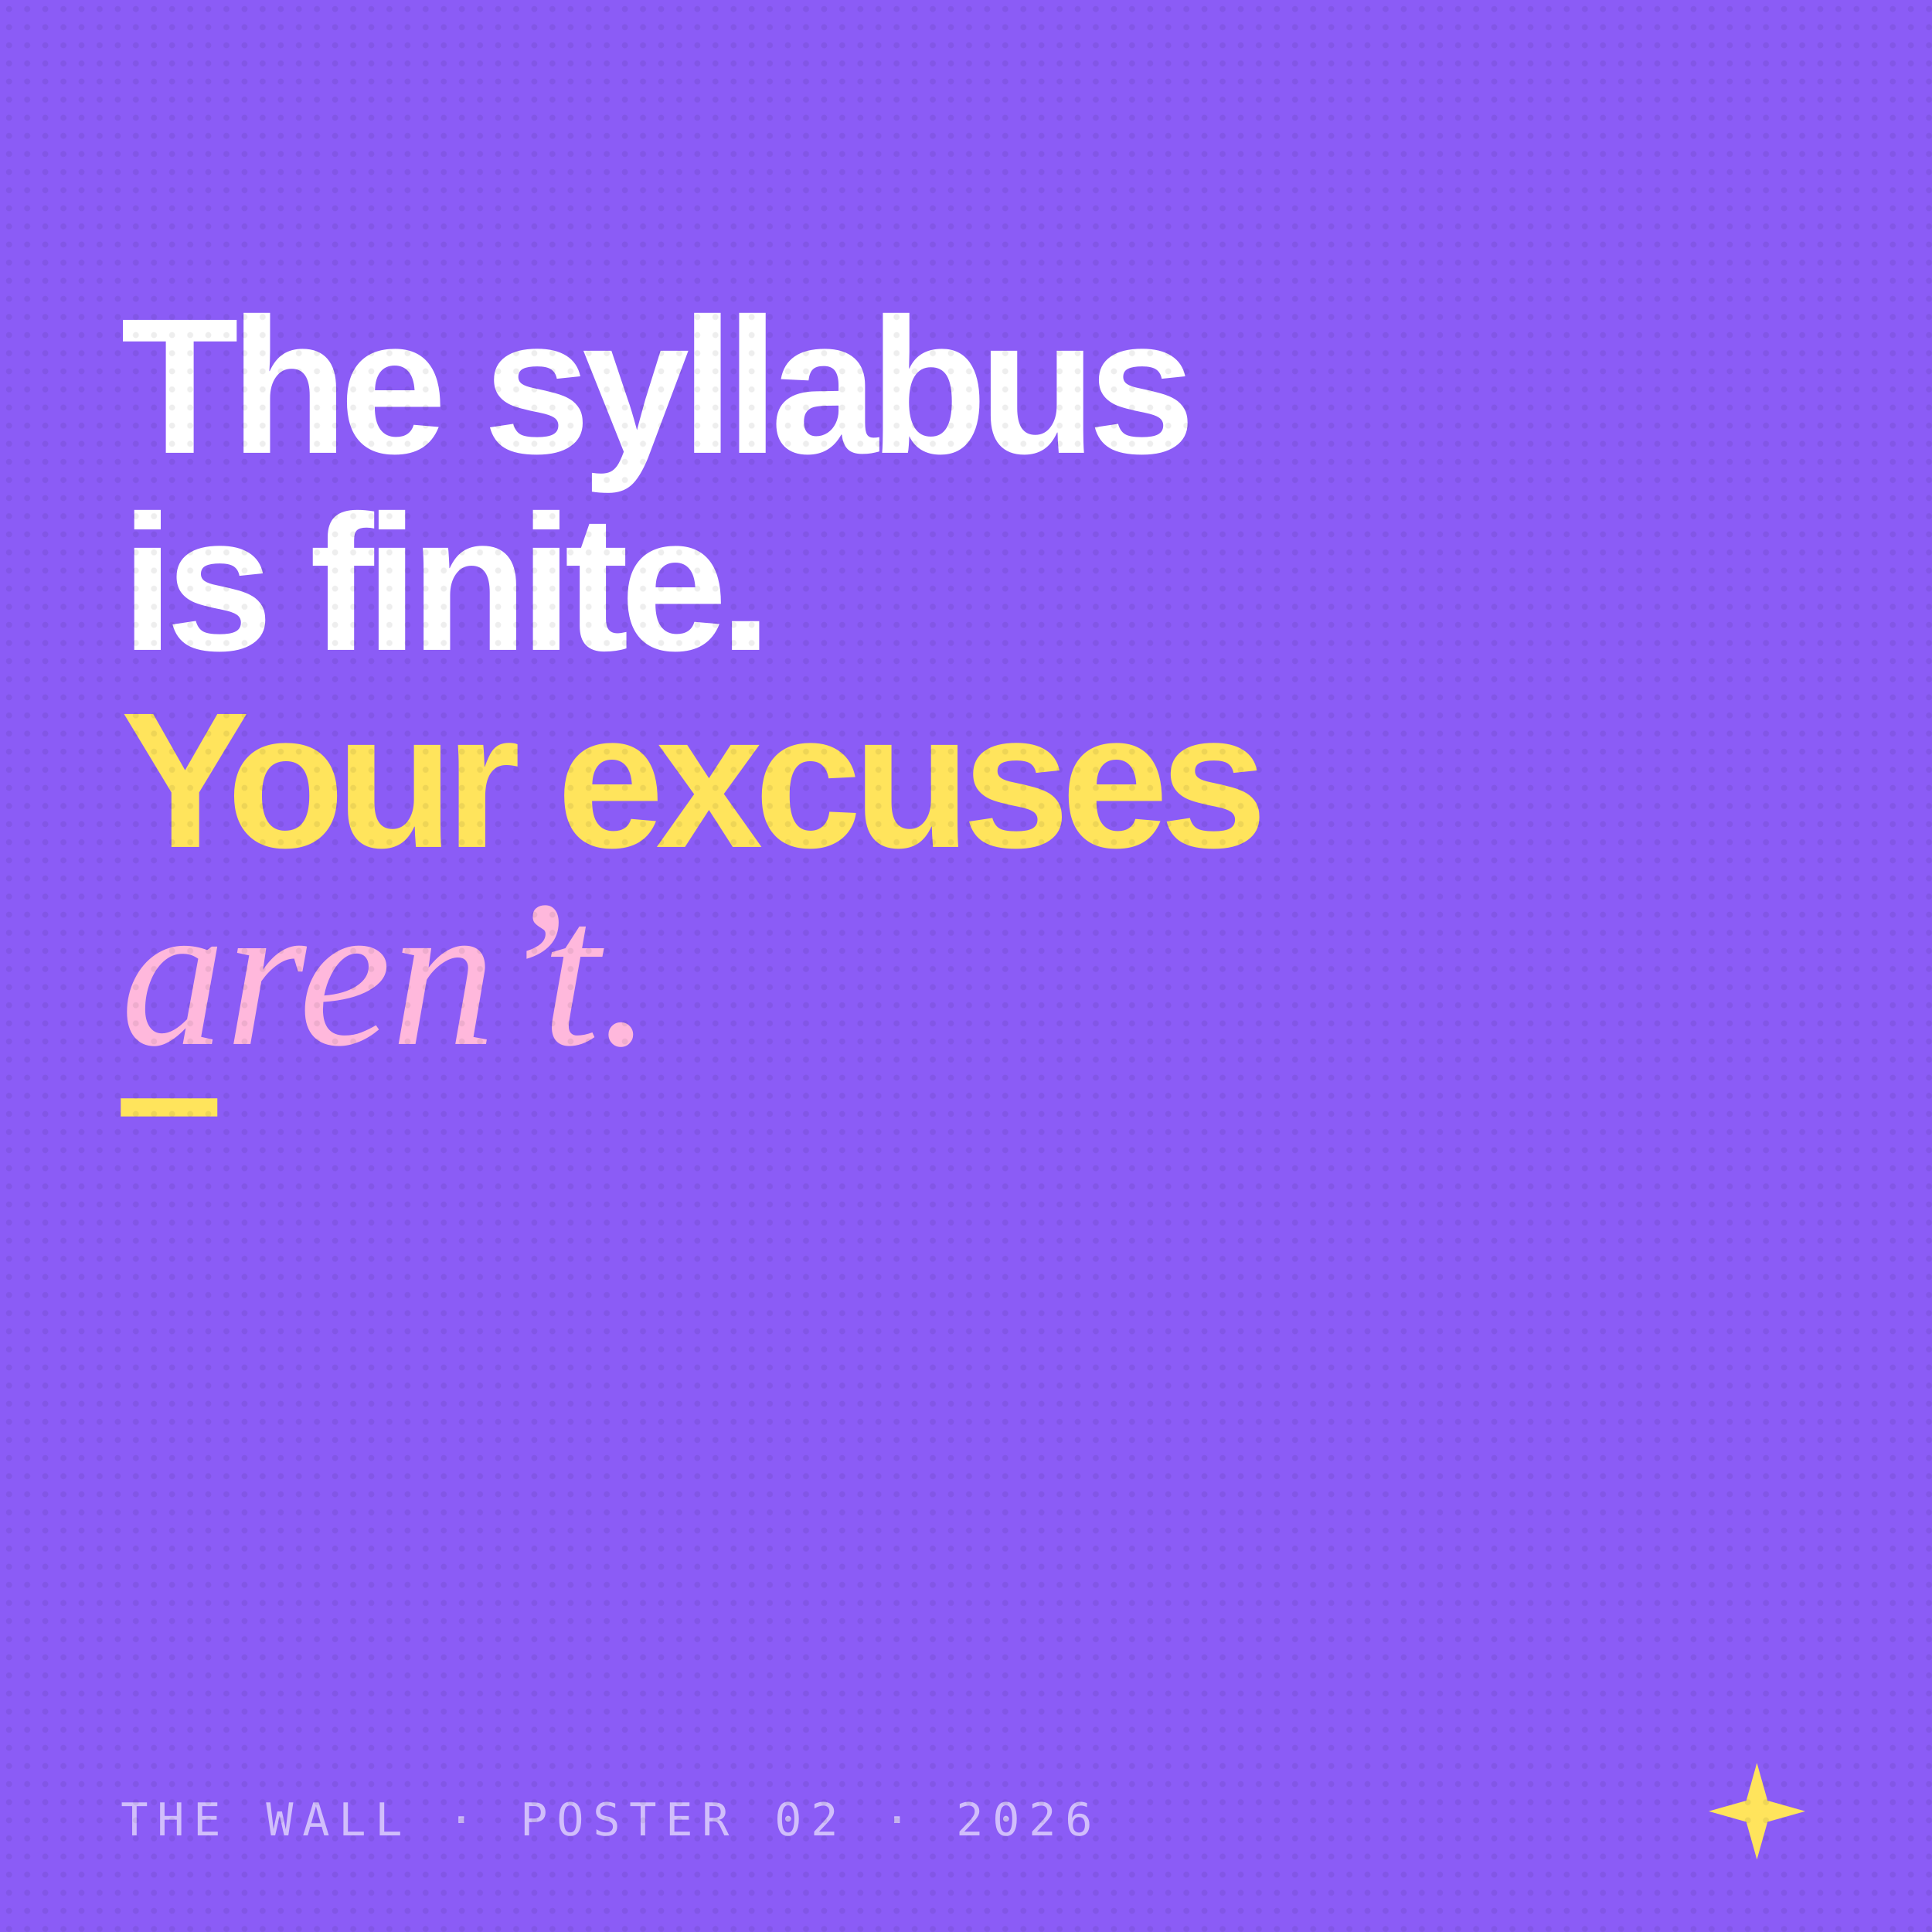
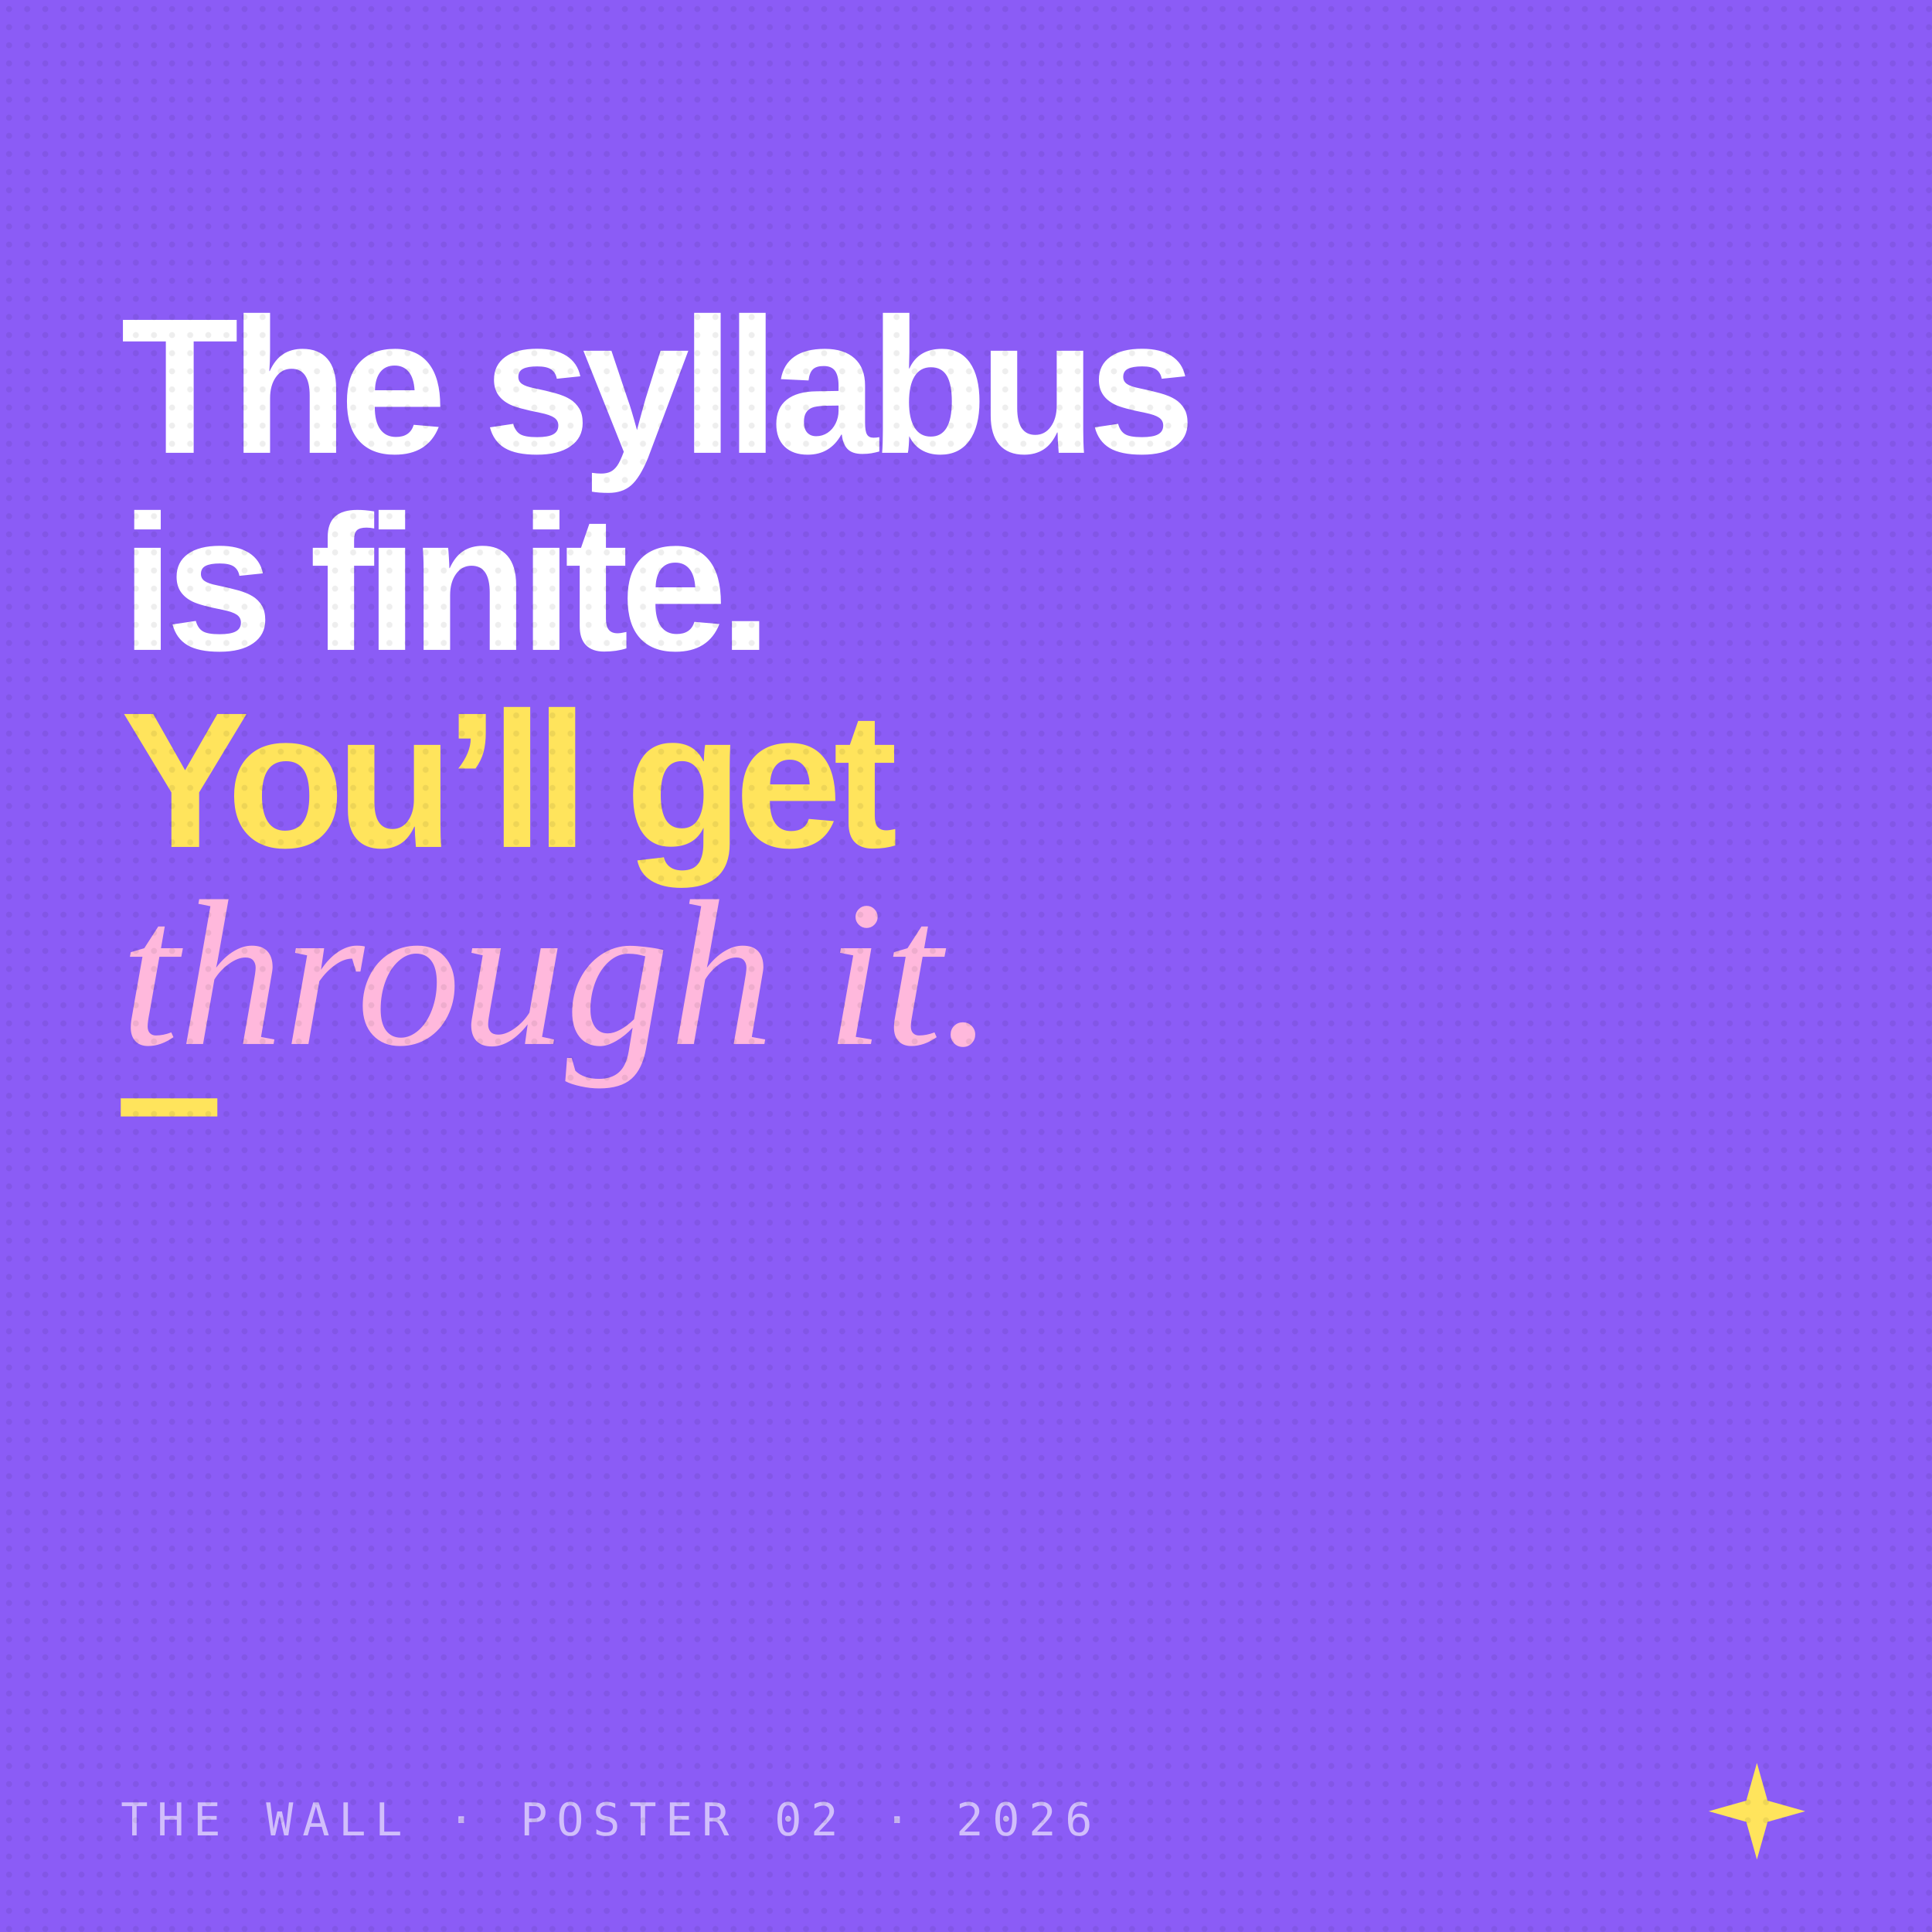
<svg xmlns="http://www.w3.org/2000/svg" width="640" height="640" viewBox="0 0 640 640">
  <style>
  .spin{transform-box:fill-box;transform-origin:center;animation:spin 14s linear infinite}
  @keyframes spin{to{transform:rotate(360deg)}}
  .blink{animation:blink 1.1s steps(1) infinite}
  @keyframes blink{50%{opacity:0}}
  .pulse{transform-box:fill-box;transform-origin:center;animation:pulse 2.4s ease-in-out infinite}
  @keyframes pulse{50%{transform:scale(1.12)}}
  .drift{animation:drift 7s ease-in-out infinite alternate}
  @keyframes drift{to{transform:translateX(-40px)}}
  @media (prefers-reduced-motion:reduce){*{animation:none!important}}
</style>
  <defs>
    <pattern id="dt" width="6" height="6" patternUnits="userSpaceOnUse">
      <circle cx="3" cy="3" r="1" fill="#000" fill-opacity=".07" />
    </pattern>
  </defs>
  <rect width="640" height="640" fill="#8b5cf6" />
  <text x="40" y="150" font-family="'Arial Black', 'Helvetica Neue', Arial, sans-serif" font-weight="900" letter-spacing="-2.88" font-size="64" fill="#fff">The syllabus</text>
  <text x="40" y="215.28" font-family="'Arial Black', 'Helvetica Neue', Arial, sans-serif" font-weight="900" letter-spacing="-2.88" font-size="64" fill="#fff">is finite.</text>
-   <text x="40" y="280.56" font-family="'Arial Black', 'Helvetica Neue', Arial, sans-serif" font-weight="900" letter-spacing="-2.88" font-size="64" fill="#ffe45c">Your excuses</text>
-   <text x="40" y="345.84" font-family="Georgia, 'Times New Roman', serif" font-style="italic" font-size="69.12" fill="#ffb8dc">aren’t.</text>
+   <text x="40" y="280.56" font-family="'Arial Black', 'Helvetica Neue', Arial, sans-serif" font-weight="900" letter-spacing="-2.88" font-size="64" fill="#ffe45c">You’ll get</text>
+   <text x="40" y="345.84" font-family="Georgia, 'Times New Roman', serif" font-style="italic" font-size="69.12" fill="#ffb8dc">through it.</text>
  <rect class="blink" x="40" y="363.84" width="32" height="6" fill="#ffe45c" />
  <text x="40" y="608" font-family="Consolas, Menlo, monospace" font-size="15" letter-spacing="3" fill="#fff" fill-opacity=".6">THE WALL · POSTER 02 · 2026</text>
  <path class="spin" fill="#ffe45c" d="M582 584L585.52 596.48L598 600L585.52 603.52L582 616L578.48 603.52L566 600L578.48 596.48Z" />
  <rect width="640" height="640" fill="url(#dt)" pointer-events="none" />
</svg>
